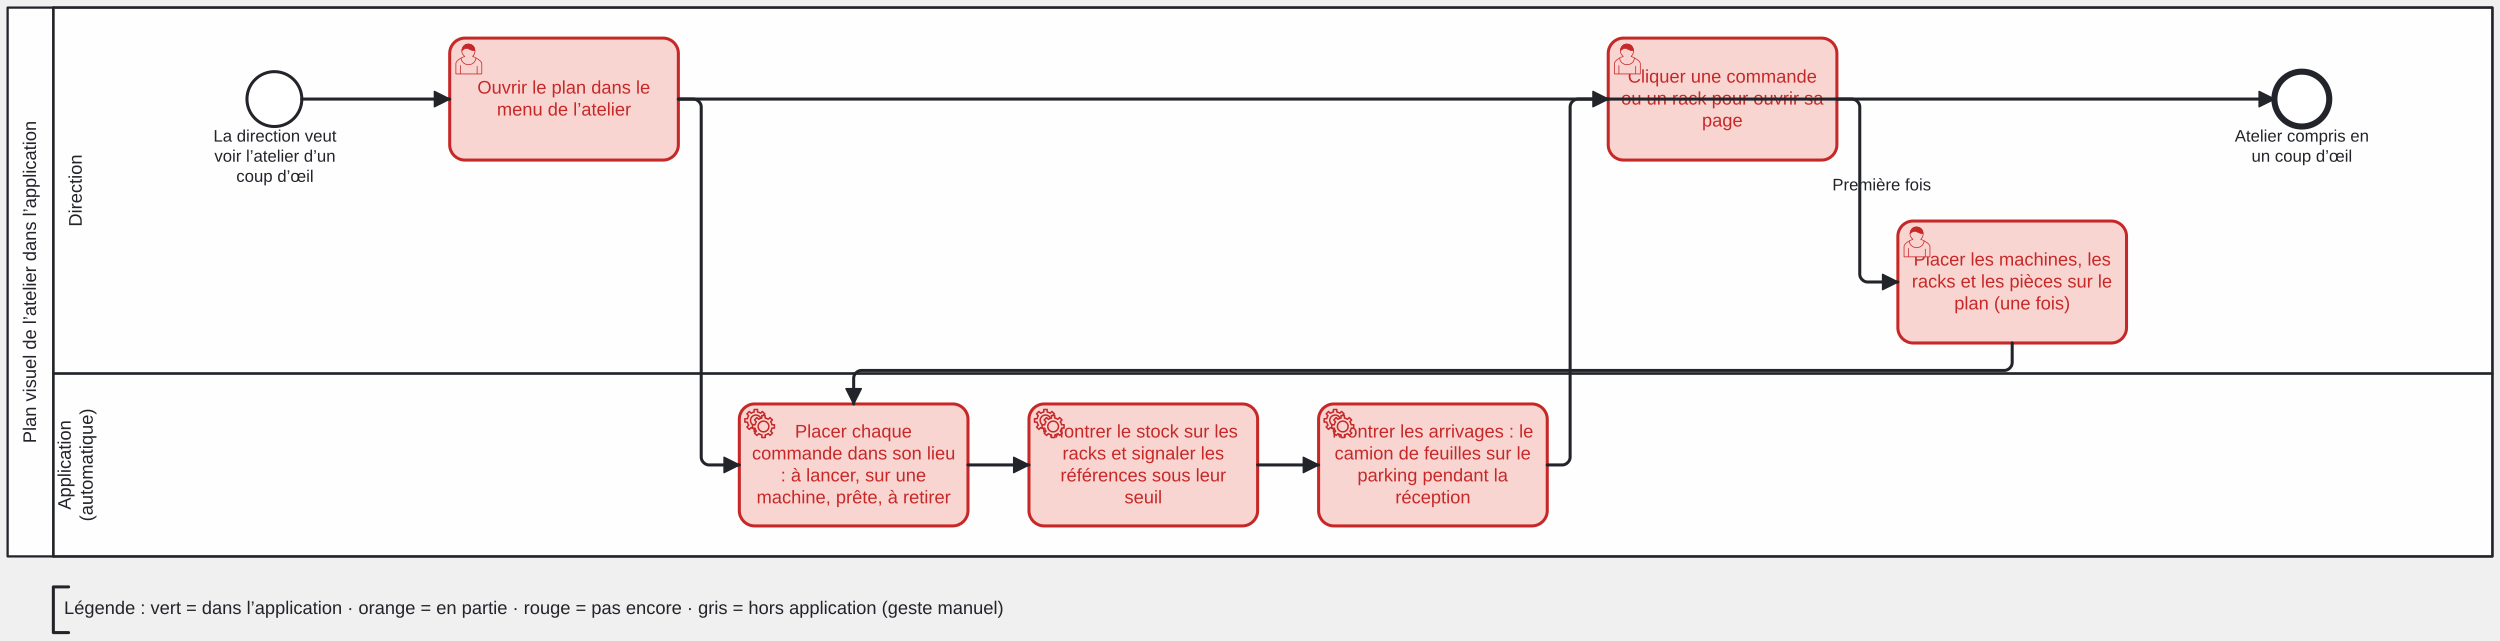
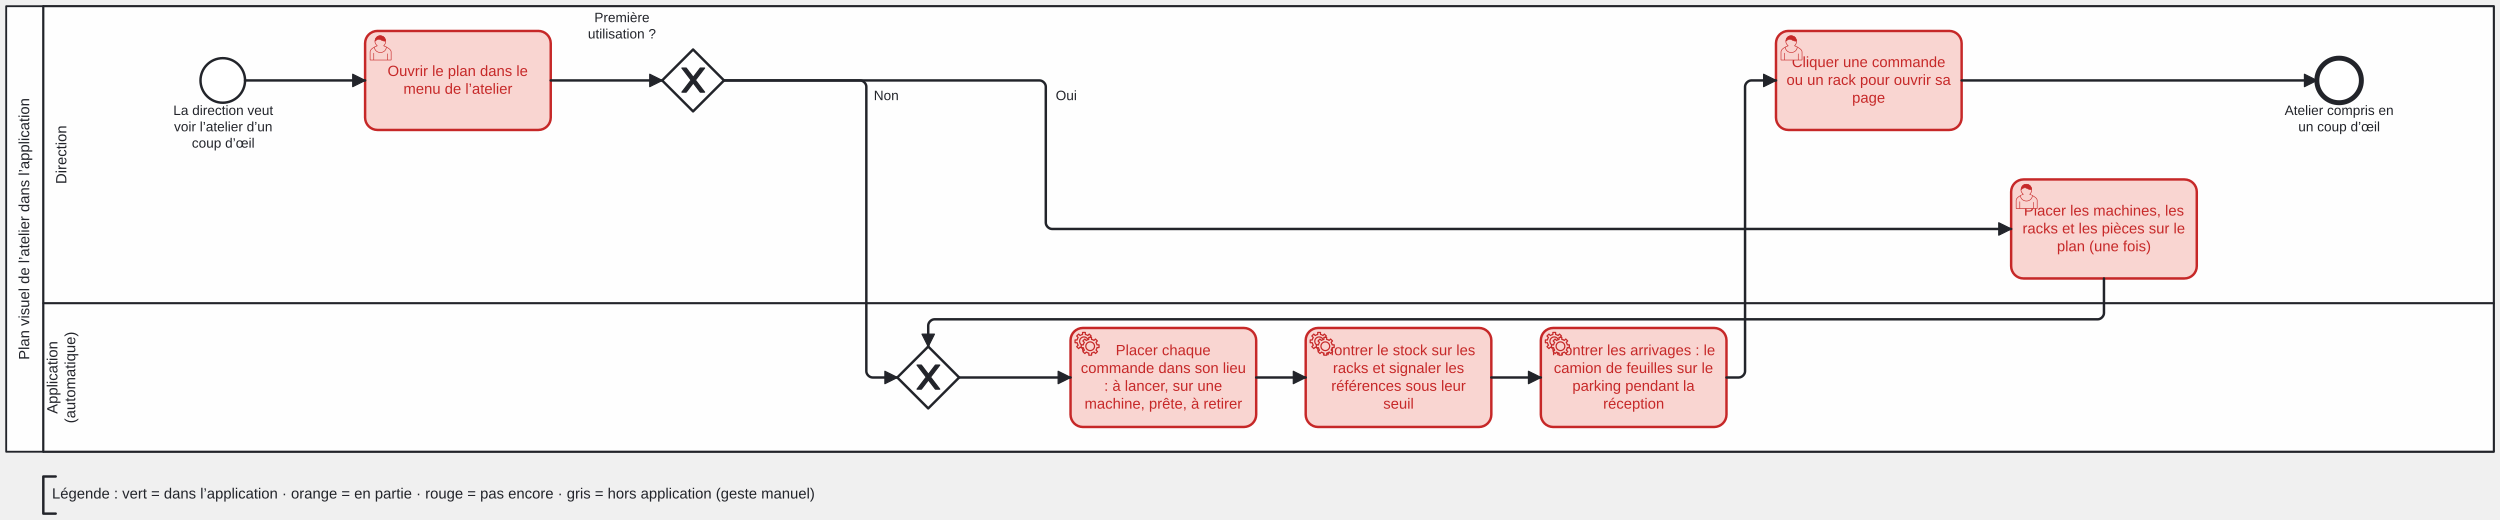
- <svg xmlns="http://www.w3.org/2000/svg" width="1640" height="420" viewBox="35 35 1640 420" version="1.1">
+ <svg xmlns="http://www.w3.org/2000/svg" width="2020" height="420" viewBox="35 35 2020 420" version="1.1">
  <g class="djs-group">
    <g class="djs-element djs-shape" data-element-id="P12_plan_atelier_pool" transform="matrix(1 0 0 1 40 40)" style="display: block;">
      <g class="djs-visual">
-         <rect x="0" y="0" width="1630" height="360" rx="0" ry="0" style="stroke-linecap: round; stroke-linejoin: round; stroke: rgb(34, 36, 42); stroke-width: 1.5px; fill: white; fill-opacity: 0.95;" />
+         <rect x="0" y="0" width="2010" height="360" rx="0" ry="0" style="stroke-linecap: round; stroke-linejoin: round; stroke: rgb(34, 36, 42); stroke-width: 1.5px; fill: white; fill-opacity: 0.95;" />
        <path style="fill: none; stroke-linecap: round; stroke-linejoin: round; stroke: rgb(34, 36, 42); stroke-width: 1.5px;" d="M30,0L30,360" />
        <text lineHeight="1.2" class="djs-label" transform="matrix(-1.83697e-16 -1 1 -1.83697e-16 0 360)" style="font-family: Arial, sans-serif; font-size: 12px; font-weight: normal; fill: rgb(34, 36, 42);">
          <tspan x="74.266" y="18.6">Plan visuel de l’atelier dans l’application</tspan>
        </text>
      </g>
-       <rect class="djs-hit djs-hit-all" x="0" y="0" width="1630" height="360" style="fill: none; stroke-opacity: 0; stroke: white; stroke-width: 15px;" />
-       <rect x="-5" y="-5" rx="4" width="1640" height="370" class="djs-outline" style="fill: none;" />
+       <rect class="djs-hit djs-hit-all" x="0" y="0" width="2010" height="360" style="fill: none; stroke-opacity: 0; stroke: white; stroke-width: 15px;" />
+       <rect x="-5" y="-5" rx="4" width="2020" height="370" class="djs-outline" style="fill: none;" />
    </g>
    <g class="djs-children">
      <g class="djs-group">
        <g class="djs-element djs-shape" data-element-id="P12_plan_atelier_voie_systeme" transform="matrix(1 0 0 1 70 280)" style="display: block;">
          <g class="djs-visual">
-             <rect x="0" y="0" width="1600" height="120" rx="0" ry="0" style="stroke-linecap: round; stroke-linejoin: round; stroke: rgb(34, 36, 42); stroke-width: 1.5px; fill: white; fill-opacity: 0.25;" />
+             <rect x="0" y="0" width="1980" height="120" rx="0" ry="0" style="stroke-linecap: round; stroke-linejoin: round; stroke: rgb(34, 36, 42); stroke-width: 1.5px; fill: white; fill-opacity: 0.25;" />
            <text lineHeight="1.2" class="djs-label" transform="matrix(-1.83697e-16 -1 1 -1.83697e-16 0 120)" style="font-family: Arial, sans-serif; font-size: 12px; font-weight: normal; fill: rgb(34, 36, 42);">
              <tspan x="30.641" y="11.4">Application </tspan>
              <tspan x="22.977" y="25.8">(automatique)</tspan>
            </text>
          </g>
-           <rect class="djs-hit djs-hit-all" x="0" y="0" width="1600" height="120" style="fill: none; stroke-opacity: 0; stroke: white; stroke-width: 15px;" />
-           <rect x="-5" y="-5" rx="4" width="1610" height="130" class="djs-outline" style="fill: none;" />
+           <rect class="djs-hit djs-hit-all" x="0" y="0" width="1980" height="120" style="fill: none; stroke-opacity: 0; stroke: white; stroke-width: 15px;" />
+           <rect x="-5" y="-5" rx="4" width="1990" height="130" class="djs-outline" style="fill: none;" />
        </g>
      </g>
      <g class="djs-group">
        <g class="djs-element djs-shape" data-element-id="P12_plan_atelier_voie_direction" transform="matrix(1 0 0 1 70 40)" style="display: block;">
          <g class="djs-visual">
-             <rect x="0" y="0" width="1600" height="240" rx="0" ry="0" style="stroke-linecap: round; stroke-linejoin: round; stroke: rgb(34, 36, 42); stroke-width: 1.5px; fill: white; fill-opacity: 0.25;" />
+             <rect x="0" y="0" width="1980" height="240" rx="0" ry="0" style="stroke-linecap: round; stroke-linejoin: round; stroke: rgb(34, 36, 42); stroke-width: 1.5px; fill: white; fill-opacity: 0.25;" />
            <text lineHeight="1.2" class="djs-label" transform="matrix(-1.83697e-16 -1 1 -1.83697e-16 0 240)" style="font-family: Arial, sans-serif; font-size: 12px; font-weight: normal; fill: rgb(34, 36, 42);">
              <tspan x="96.32" y="18.6">Direction</tspan>
            </text>
          </g>
-           <rect class="djs-hit djs-hit-all" x="0" y="0" width="1600" height="240" style="fill: none; stroke-opacity: 0; stroke: white; stroke-width: 15px;" />
-           <rect x="-5" y="-5" rx="4" width="1610" height="250" class="djs-outline" style="fill: none;" />
+           <rect class="djs-hit djs-hit-all" x="0" y="0" width="1980" height="240" style="fill: none; stroke-opacity: 0; stroke: white; stroke-width: 15px;" />
+           <rect x="-5" y="-5" rx="4" width="1990" height="250" class="djs-outline" style="fill: none;" />
        </g>
      </g>
      <g class="djs-group">
        <g class="djs-element djs-shape" data-element-id="P12_plan_atelier_d" transform="matrix(1 0 0 1 197 82)" style="display: block;">
          <g class="djs-visual">
            <circle cx="18" cy="18" r="18" style="stroke-linecap: round; stroke-linejoin: round; stroke: rgb(34, 36, 42); stroke-width: 2px; fill: white; fill-opacity: 0.95;" />
          </g>
          <rect class="djs-hit djs-hit-all" x="0" y="0" width="36" height="36" style="fill: none; stroke-opacity: 0; stroke: white; stroke-width: 15px;" />
          <circle cx="18" cy="18" r="23" class="djs-outline" style="fill: none;" />
        </g>
      </g>
      <g class="djs-group">
        <g class="djs-element djs-shape" data-element-id="P12_plan_atelier_d_label" transform="matrix(1 0 0 1 175 118)" style="display: block;">
          <g class="djs-visual">
            <text lineHeight="1.2" class="djs-label" style="font-family: Arial, sans-serif; font-size: 11px; font-weight: normal; fill: rgb(34, 36, 42);">
              <tspan x="0" y="9.9">La direction veut </tspan>
              <tspan x="0.617" y="23.1">voir l’atelier d’un </tspan>
              <tspan x="14.984" y="36.3">coup d’œil</tspan>
            </text>
          </g>
          <rect class="djs-hit djs-hit-all" x="0" y="0" width="81" height="40" style="fill: none; stroke-opacity: 0; stroke: white; stroke-width: 15px;" />
          <rect x="-5" y="-5" rx="4" width="91" height="50" class="djs-outline" style="fill: none;" />
        </g>
      </g>
      <g class="djs-group">
        <g class="djs-element djs-shape" data-element-id="P12_plan_atelier_t1" transform="matrix(1 0 0 1 330 60)" style="display: block;">
          <g class="djs-visual">
            <rect x="0" y="0" width="150" height="80" rx="10" ry="10" style="stroke-linecap: round; stroke-linejoin: round; stroke: rgb(198, 40, 40); stroke-width: 2px; fill: rgb(249, 211, 207); fill-opacity: 0.95;" />
            <text lineHeight="1.2" class="djs-label" style="font-family: Arial, sans-serif; font-size: 12px; font-weight: normal; fill: rgb(198, 40, 40);">
              <tspan x="18.142" y="36.4">Ouvrir le plan dans le </tspan>
              <tspan x="30.969" y="50.8">menu de l’atelier</tspan>
            </text>
            <path d="m 15,12 c 0.909,-0.845 1.594,-2.049 1.594,-3.385 0,-2.554 -1.805,-4.622 -4.357,-4.622 -2.552,0 -4.288,2.068 -4.288,4.622 0,1.348 0.974,2.562 1.896,3.405 -0.529,0.187 -5.669,2.097 -5.794,4.756 v 6.718 h 17 v -6.718 c 0,-2.298 -5.528,-4.595 -6.051,-4.776 zm -8,6 l 0,5.5 m 11,0 l 0,-5" style="fill: rgb(249, 211, 207); stroke-linecap: round; stroke-linejoin: round; stroke: rgb(198, 40, 40); stroke-width: 0.5px;" />
            <path d="m 15,12 m 2.162,1.009 c 0,2.447 -2.158,4.431 -4.821,4.431 -2.665,0 -4.822,-1.981 -4.822,-4.431 " style="fill: rgb(249, 211, 207); stroke-linecap: round; stroke-linejoin: round; stroke: rgb(198, 40, 40); stroke-width: 0.5px;" />
            <path d="m 15,12 m -6.9,-3.80 c 0,0 2.251,-2.358 4.274,-1.177 2.024,1.181 4.221,1.537 4.124,0.965 -0.098,-0.57 -0.117,-3.791 -4.191,-4.136 -3.575,0.001 -4.208,3.367 -4.207,4.348 z" style="fill: rgb(198, 40, 40); stroke-linecap: round; stroke-linejoin: round; stroke: rgb(198, 40, 40); stroke-width: 0.5px;" />
          </g>
          <rect class="djs-hit djs-hit-all" x="0" y="0" width="150" height="80" style="fill: none; stroke-opacity: 0; stroke: white; stroke-width: 15px;" />
          <rect x="-5" y="-5" rx="14" width="160" height="90" class="djs-outline" style="fill: none;" />
        </g>
      </g>
      <g class="djs-group">
-         <g class="djs-element djs-shape" data-element-id="P12_plan_atelier_t2" transform="matrix(1 0 0 1 520 300)" style="display: block;">
+         <g class="djs-element djs-shape" data-element-id="P12_plan_atelier_t2" transform="matrix(1 0 0 1 900 300)" style="display: block;">
          <g class="djs-visual">
            <rect x="0" y="0" width="150" height="80" rx="10" ry="10" style="stroke-linecap: round; stroke-linejoin: round; stroke: rgb(198, 40, 40); stroke-width: 2px; fill: rgb(249, 211, 207); fill-opacity: 0.95;" />
            <text lineHeight="1.2" class="djs-label" style="font-family: Arial, sans-serif; font-size: 12px; font-weight: normal; fill: rgb(198, 40, 40);">
              <tspan x="36.479" y="22">Placer chaque </tspan>
              <tspan x="8.289" y="36.4">commande dans son lieu </tspan>
              <tspan x="27.142" y="50.8">: à lancer, sur une </tspan>
              <tspan x="11.304" y="65.2">machine, prête, à retirer</tspan>
            </text>
            <circle cx="5" cy="5" r="5" transform="translate(6, 6)" style="stroke-linecap: round; stroke-linejoin: round; stroke: none; stroke-width: 2px; fill: rgb(249, 211, 207);" />
            <path d="m 12,18 v -1.713 c 0.352,-0.07 0.704,-0.178 1.048,-0.321 0.344,-0.145 0.666,-0.321 0.966,-0.521 l 1.194,1.18 1.567,-1.577 -1.195,-1.18 c 0.403,-0.614 0.683,-1.299 0.825,-2.018 l 1.622,-0.01 v -2.22 l -1.637,0.01 c -0.073,-0.352 -0.178,-0.7 -0.324,-1.044 -0.145,-0.344 -0.321,-0.664 -0.523,-0.962 l 1.131,-1.136 -1.583,-1.563 -1.13,1.136 c -0.614,-0.401 -1.303,-0.681 -2.023,-0.822 l 0.009,-1.619 h -2.241 l 0.004,1.631 c -0.354,0.074 -0.705,0.18 -1.05,0.324 -0.344,0.144 -0.665,0.321 -0.964,0.52 l -1.17,-1.158 -1.567,1.579 1.168,1.157 c -0.403,0.613 -0.683,1.298 -0.825,2.017 l -1.659,0.003 v 2.222 l 1.672,-0.006 c 0.073,0.351 0.18,0.702 0.324,1.045 0.145,0.344 0.321,0.664 0.523,0.961 l -1.199,1.197 1.584,1.56 1.196,-1.193 c 0.614,0.403 1.303,0.682 2.023,0.823 l 7.19e-4,1.699 h 2.227 z m 0.221,-3.996 c -1.789,0.75 -3.858,-0.093 -4.61,-1.874 -0.752,-1.783 0.091,-3.846 1.88,-4.596 1.788,-0.749 3.857,0.093 4.609,1.874 0.752,1.782 -0.091,3.846 -1.88,4.596 z" style="fill: rgb(249, 211, 207); stroke-linecap: round; stroke-linejoin: round; stroke: rgb(198, 40, 40); stroke-width: 1px;" />
            <circle cx="5" cy="5" r="5" transform="translate(11, 10)" style="stroke-linecap: round; stroke-linejoin: round; stroke: none; stroke-width: 2px; fill: rgb(249, 211, 207);" />
            <path d="m 17,22 v -1.713 c 0.352,-0.07 0.704,-0.178 1.048,-0.321 0.344,-0.145 0.666,-0.321 0.966,-0.521 l 1.194,1.18 1.567,-1.577 -1.195,-1.18 c 0.403,-0.614 0.683,-1.299 0.825,-2.018 l 1.622,-0.01 v -2.22 l -1.637,0.01 c -0.073,-0.352 -0.178,-0.7 -0.324,-1.044 -0.145,-0.344 -0.321,-0.664 -0.523,-0.962 l 1.131,-1.136 -1.583,-1.563 -1.13,1.136 c -0.614,-0.401 -1.303,-0.681 -2.023,-0.822 l 0.009,-1.619 h -2.241 l 0.004,1.631 c -0.354,0.074 -0.705,0.18 -1.05,0.324 -0.344,0.144 -0.665,0.321 -0.964,0.52 l -1.17,-1.158 -1.567,1.579 1.168,1.157 c -0.403,0.613 -0.683,1.298 -0.825,2.017 l -1.659,0.003 v 2.222 l 1.672,-0.006 c 0.073,0.351 0.18,0.702 0.324,1.045 0.145,0.344 0.321,0.664 0.523,0.961 l -1.199,1.197 1.584,1.56 1.196,-1.193 c 0.614,0.403 1.303,0.682 2.023,0.823 l 7.19e-4,1.699 h 2.227 z m 0.221,-3.996 c -1.789,0.75 -3.858,-0.093 -4.61,-1.874 -0.752,-1.783 0.091,-3.846 1.88,-4.596 1.788,-0.749 3.857,0.093 4.609,1.874 0.752,1.782 -0.091,3.846 -1.88,4.596 z" style="fill: rgb(249, 211, 207); stroke-linecap: round; stroke-linejoin: round; stroke: rgb(198, 40, 40); stroke-width: 1px;" />
          </g>
          <rect class="djs-hit djs-hit-all" x="0" y="0" width="150" height="80" style="fill: none; stroke-opacity: 0; stroke: white; stroke-width: 15px;" />
          <rect x="-5" y="-5" rx="14" width="160" height="90" class="djs-outline" style="fill: none;" />
        </g>
      </g>
      <g class="djs-group">
-         <g class="djs-element djs-shape" data-element-id="P12_plan_atelier_t3" transform="matrix(1 0 0 1 710 300)" style="display: block;">
+         <g class="djs-element djs-shape" data-element-id="P12_plan_atelier_t3" transform="matrix(1 0 0 1 1090 300)" style="display: block;">
          <g class="djs-visual">
            <rect x="0" y="0" width="150" height="80" rx="10" ry="10" style="stroke-linecap: round; stroke-linejoin: round; stroke: rgb(198, 40, 40); stroke-width: 2px; fill: rgb(249, 211, 207); fill-opacity: 0.95;" />
            <text lineHeight="1.2" class="djs-label" style="font-family: Arial, sans-serif; font-size: 12px; font-weight: normal; fill: rgb(198, 40, 40);">
              <tspan x="12.977" y="22">Montrer le stock sur les </tspan>
              <tspan x="21.977" y="36.4">racks et signaler les </tspan>
              <tspan x="20.633" y="50.8">références sous leur </tspan>
              <tspan x="62.656" y="65.2">seuil</tspan>
            </text>
            <circle cx="5" cy="5" r="5" transform="translate(6, 6)" style="stroke-linecap: round; stroke-linejoin: round; stroke: none; stroke-width: 2px; fill: rgb(249, 211, 207);" />
            <path d="m 12,18 v -1.713 c 0.352,-0.07 0.704,-0.178 1.048,-0.321 0.344,-0.145 0.666,-0.321 0.966,-0.521 l 1.194,1.18 1.567,-1.577 -1.195,-1.18 c 0.403,-0.614 0.683,-1.299 0.825,-2.018 l 1.622,-0.01 v -2.22 l -1.637,0.01 c -0.073,-0.352 -0.178,-0.7 -0.324,-1.044 -0.145,-0.344 -0.321,-0.664 -0.523,-0.962 l 1.131,-1.136 -1.583,-1.563 -1.13,1.136 c -0.614,-0.401 -1.303,-0.681 -2.023,-0.822 l 0.009,-1.619 h -2.241 l 0.004,1.631 c -0.354,0.074 -0.705,0.18 -1.05,0.324 -0.344,0.144 -0.665,0.321 -0.964,0.52 l -1.17,-1.158 -1.567,1.579 1.168,1.157 c -0.403,0.613 -0.683,1.298 -0.825,2.017 l -1.659,0.003 v 2.222 l 1.672,-0.006 c 0.073,0.351 0.18,0.702 0.324,1.045 0.145,0.344 0.321,0.664 0.523,0.961 l -1.199,1.197 1.584,1.56 1.196,-1.193 c 0.614,0.403 1.303,0.682 2.023,0.823 l 7.19e-4,1.699 h 2.227 z m 0.221,-3.996 c -1.789,0.75 -3.858,-0.093 -4.61,-1.874 -0.752,-1.783 0.091,-3.846 1.88,-4.596 1.788,-0.749 3.857,0.093 4.609,1.874 0.752,1.782 -0.091,3.846 -1.88,4.596 z" style="fill: rgb(249, 211, 207); stroke-linecap: round; stroke-linejoin: round; stroke: rgb(198, 40, 40); stroke-width: 1px;" />
            <circle cx="5" cy="5" r="5" transform="translate(11, 10)" style="stroke-linecap: round; stroke-linejoin: round; stroke: none; stroke-width: 2px; fill: rgb(249, 211, 207);" />
            <path d="m 17,22 v -1.713 c 0.352,-0.07 0.704,-0.178 1.048,-0.321 0.344,-0.145 0.666,-0.321 0.966,-0.521 l 1.194,1.18 1.567,-1.577 -1.195,-1.18 c 0.403,-0.614 0.683,-1.299 0.825,-2.018 l 1.622,-0.01 v -2.22 l -1.637,0.01 c -0.073,-0.352 -0.178,-0.7 -0.324,-1.044 -0.145,-0.344 -0.321,-0.664 -0.523,-0.962 l 1.131,-1.136 -1.583,-1.563 -1.13,1.136 c -0.614,-0.401 -1.303,-0.681 -2.023,-0.822 l 0.009,-1.619 h -2.241 l 0.004,1.631 c -0.354,0.074 -0.705,0.18 -1.05,0.324 -0.344,0.144 -0.665,0.321 -0.964,0.52 l -1.17,-1.158 -1.567,1.579 1.168,1.157 c -0.403,0.613 -0.683,1.298 -0.825,2.017 l -1.659,0.003 v 2.222 l 1.672,-0.006 c 0.073,0.351 0.18,0.702 0.324,1.045 0.145,0.344 0.321,0.664 0.523,0.961 l -1.199,1.197 1.584,1.56 1.196,-1.193 c 0.614,0.403 1.303,0.682 2.023,0.823 l 7.19e-4,1.699 h 2.227 z m 0.221,-3.996 c -1.789,0.75 -3.858,-0.093 -4.61,-1.874 -0.752,-1.783 0.091,-3.846 1.88,-4.596 1.788,-0.749 3.857,0.093 4.609,1.874 0.752,1.782 -0.091,3.846 -1.88,4.596 z" style="fill: rgb(249, 211, 207); stroke-linecap: round; stroke-linejoin: round; stroke: rgb(198, 40, 40); stroke-width: 1px;" />
          </g>
          <rect class="djs-hit djs-hit-all" x="0" y="0" width="150" height="80" style="fill: none; stroke-opacity: 0; stroke: white; stroke-width: 15px;" />
          <rect x="-5" y="-5" rx="14" width="160" height="90" class="djs-outline" style="fill: none;" />
        </g>
      </g>
      <g class="djs-group">
-         <g class="djs-element djs-shape" data-element-id="P12_plan_atelier_t4" transform="matrix(1 0 0 1 900 300)" style="display: block;">
+         <g class="djs-element djs-shape" data-element-id="P12_plan_atelier_t4" transform="matrix(1 0 0 1 1280 300)" style="display: block;">
          <g class="djs-visual">
            <rect x="0" y="0" width="150" height="80" rx="10" ry="10" style="stroke-linecap: round; stroke-linejoin: round; stroke: rgb(198, 40, 40); stroke-width: 2px; fill: rgb(249, 211, 207); fill-opacity: 0.95;" />
            <text lineHeight="1.2" class="djs-label" style="font-family: Arial, sans-serif; font-size: 12px; font-weight: normal; fill: rgb(198, 40, 40);">
              <tspan x="8.813" y="22">Montrer les arrivages : le</tspan>
              <tspan x="10.472" y="36.4">camion de feuilles sur le</tspan>
              <tspan x="25.466" y="50.8">parking pendant la </tspan>
              <tspan x="50.312" y="65.2">réception</tspan>
            </text>
            <circle cx="5" cy="5" r="5" transform="translate(6, 6)" style="stroke-linecap: round; stroke-linejoin: round; stroke: none; stroke-width: 2px; fill: rgb(249, 211, 207);" />
            <path d="m 12,18 v -1.713 c 0.352,-0.07 0.704,-0.178 1.048,-0.321 0.344,-0.145 0.666,-0.321 0.966,-0.521 l 1.194,1.18 1.567,-1.577 -1.195,-1.18 c 0.403,-0.614 0.683,-1.299 0.825,-2.018 l 1.622,-0.01 v -2.22 l -1.637,0.01 c -0.073,-0.352 -0.178,-0.7 -0.324,-1.044 -0.145,-0.344 -0.321,-0.664 -0.523,-0.962 l 1.131,-1.136 -1.583,-1.563 -1.13,1.136 c -0.614,-0.401 -1.303,-0.681 -2.023,-0.822 l 0.009,-1.619 h -2.241 l 0.004,1.631 c -0.354,0.074 -0.705,0.18 -1.05,0.324 -0.344,0.144 -0.665,0.321 -0.964,0.52 l -1.17,-1.158 -1.567,1.579 1.168,1.157 c -0.403,0.613 -0.683,1.298 -0.825,2.017 l -1.659,0.003 v 2.222 l 1.672,-0.006 c 0.073,0.351 0.18,0.702 0.324,1.045 0.145,0.344 0.321,0.664 0.523,0.961 l -1.199,1.197 1.584,1.56 1.196,-1.193 c 0.614,0.403 1.303,0.682 2.023,0.823 l 7.19e-4,1.699 h 2.227 z m 0.221,-3.996 c -1.789,0.75 -3.858,-0.093 -4.61,-1.874 -0.752,-1.783 0.091,-3.846 1.88,-4.596 1.788,-0.749 3.857,0.093 4.609,1.874 0.752,1.782 -0.091,3.846 -1.88,4.596 z" style="fill: rgb(249, 211, 207); stroke-linecap: round; stroke-linejoin: round; stroke: rgb(198, 40, 40); stroke-width: 1px;" />
            <circle cx="5" cy="5" r="5" transform="translate(11, 10)" style="stroke-linecap: round; stroke-linejoin: round; stroke: none; stroke-width: 2px; fill: rgb(249, 211, 207);" />
            <path d="m 17,22 v -1.713 c 0.352,-0.07 0.704,-0.178 1.048,-0.321 0.344,-0.145 0.666,-0.321 0.966,-0.521 l 1.194,1.18 1.567,-1.577 -1.195,-1.18 c 0.403,-0.614 0.683,-1.299 0.825,-2.018 l 1.622,-0.01 v -2.22 l -1.637,0.01 c -0.073,-0.352 -0.178,-0.7 -0.324,-1.044 -0.145,-0.344 -0.321,-0.664 -0.523,-0.962 l 1.131,-1.136 -1.583,-1.563 -1.13,1.136 c -0.614,-0.401 -1.303,-0.681 -2.023,-0.822 l 0.009,-1.619 h -2.241 l 0.004,1.631 c -0.354,0.074 -0.705,0.18 -1.05,0.324 -0.344,0.144 -0.665,0.321 -0.964,0.52 l -1.17,-1.158 -1.567,1.579 1.168,1.157 c -0.403,0.613 -0.683,1.298 -0.825,2.017 l -1.659,0.003 v 2.222 l 1.672,-0.006 c 0.073,0.351 0.18,0.702 0.324,1.045 0.145,0.344 0.321,0.664 0.523,0.961 l -1.199,1.197 1.584,1.56 1.196,-1.193 c 0.614,0.403 1.303,0.682 2.023,0.823 l 7.19e-4,1.699 h 2.227 z m 0.221,-3.996 c -1.789,0.75 -3.858,-0.093 -4.61,-1.874 -0.752,-1.783 0.091,-3.846 1.88,-4.596 1.788,-0.749 3.857,0.093 4.609,1.874 0.752,1.782 -0.091,3.846 -1.88,4.596 z" style="fill: rgb(249, 211, 207); stroke-linecap: round; stroke-linejoin: round; stroke: rgb(198, 40, 40); stroke-width: 1px;" />
          </g>
          <rect class="djs-hit djs-hit-all" x="0" y="0" width="150" height="80" style="fill: none; stroke-opacity: 0; stroke: white; stroke-width: 15px;" />
          <rect x="-5" y="-5" rx="14" width="160" height="90" class="djs-outline" style="fill: none;" />
        </g>
      </g>
      <g class="djs-group">
-         <g class="djs-element djs-shape" data-element-id="P12_plan_atelier_t5" transform="matrix(1 0 0 1 1090 60)" style="display: block;">
+         <g class="djs-element djs-shape" data-element-id="P12_plan_atelier_t5" transform="matrix(1 0 0 1 1470 60)" style="display: block;">
          <g class="djs-visual">
            <rect x="0" y="0" width="150" height="80" rx="10" ry="10" style="stroke-linecap: round; stroke-linejoin: round; stroke: rgb(198, 40, 40); stroke-width: 2px; fill: rgb(249, 211, 207); fill-opacity: 0.95;" />
            <text lineHeight="1.2" class="djs-label" style="font-family: Arial, sans-serif; font-size: 12px; font-weight: normal; fill: rgb(198, 40, 40);">
              <tspan x="12.804" y="29.2">Cliquer une commande </tspan>
              <tspan x="8.471" y="43.6">ou un rack pour ouvrir sa</tspan>
              <tspan x="61.489" y="58">page</tspan>
            </text>
            <path d="m 15,12 c 0.909,-0.845 1.594,-2.049 1.594,-3.385 0,-2.554 -1.805,-4.622 -4.357,-4.622 -2.552,0 -4.288,2.068 -4.288,4.622 0,1.348 0.974,2.562 1.896,3.405 -0.529,0.187 -5.669,2.097 -5.794,4.756 v 6.718 h 17 v -6.718 c 0,-2.298 -5.528,-4.595 -6.051,-4.776 zm -8,6 l 0,5.5 m 11,0 l 0,-5" style="fill: rgb(249, 211, 207); stroke-linecap: round; stroke-linejoin: round; stroke: rgb(198, 40, 40); stroke-width: 0.5px;" />
            <path d="m 15,12 m 2.162,1.009 c 0,2.447 -2.158,4.431 -4.821,4.431 -2.665,0 -4.822,-1.981 -4.822,-4.431 " style="fill: rgb(249, 211, 207); stroke-linecap: round; stroke-linejoin: round; stroke: rgb(198, 40, 40); stroke-width: 0.5px;" />
            <path d="m 15,12 m -6.9,-3.80 c 0,0 2.251,-2.358 4.274,-1.177 2.024,1.181 4.221,1.537 4.124,0.965 -0.098,-0.57 -0.117,-3.791 -4.191,-4.136 -3.575,0.001 -4.208,3.367 -4.207,4.348 z" style="fill: rgb(198, 40, 40); stroke-linecap: round; stroke-linejoin: round; stroke: rgb(198, 40, 40); stroke-width: 0.5px;" />
          </g>
          <rect class="djs-hit djs-hit-all" x="0" y="0" width="150" height="80" style="fill: none; stroke-opacity: 0; stroke: white; stroke-width: 15px;" />
          <rect x="-5" y="-5" rx="14" width="160" height="90" class="djs-outline" style="fill: none;" />
        </g>
      </g>
      <g class="djs-group">
-         <g class="djs-element djs-shape" data-element-id="P12_plan_atelier_t6" transform="matrix(1 0 0 1 1280 180)" style="display: block;">
+         <g class="djs-element djs-shape" data-element-id="P12_plan_atelier_t6" transform="matrix(1 0 0 1 1660 180)" style="display: block;">
          <g class="djs-visual">
            <rect x="0" y="0" width="150" height="80" rx="10" ry="10" style="stroke-linecap: round; stroke-linejoin: round; stroke: rgb(198, 40, 40); stroke-width: 2px; fill: rgb(249, 211, 207); fill-opacity: 0.95;" />
            <text lineHeight="1.2" class="djs-label" style="font-family: Arial, sans-serif; font-size: 12px; font-weight: normal; fill: rgb(198, 40, 40);">
              <tspan x="10.305" y="29.2">Placer les machines, les </tspan>
              <tspan x="9.145" y="43.6">racks et les pièces sur le </tspan>
              <tspan x="36.977" y="58">plan (une fois)</tspan>
            </text>
            <path d="m 15,12 c 0.909,-0.845 1.594,-2.049 1.594,-3.385 0,-2.554 -1.805,-4.622 -4.357,-4.622 -2.552,0 -4.288,2.068 -4.288,4.622 0,1.348 0.974,2.562 1.896,3.405 -0.529,0.187 -5.669,2.097 -5.794,4.756 v 6.718 h 17 v -6.718 c 0,-2.298 -5.528,-4.595 -6.051,-4.776 zm -8,6 l 0,5.5 m 11,0 l 0,-5" style="fill: rgb(249, 211, 207); stroke-linecap: round; stroke-linejoin: round; stroke: rgb(198, 40, 40); stroke-width: 0.5px;" />
            <path d="m 15,12 m 2.162,1.009 c 0,2.447 -2.158,4.431 -4.821,4.431 -2.665,0 -4.822,-1.981 -4.822,-4.431 " style="fill: rgb(249, 211, 207); stroke-linecap: round; stroke-linejoin: round; stroke: rgb(198, 40, 40); stroke-width: 0.5px;" />
            <path d="m 15,12 m -6.9,-3.80 c 0,0 2.251,-2.358 4.274,-1.177 2.024,1.181 4.221,1.537 4.124,0.965 -0.098,-0.57 -0.117,-3.791 -4.191,-4.136 -3.575,0.001 -4.208,3.367 -4.207,4.348 z" style="fill: rgb(198, 40, 40); stroke-linecap: round; stroke-linejoin: round; stroke: rgb(198, 40, 40); stroke-width: 0.5px;" />
          </g>
          <rect class="djs-hit djs-hit-all" x="0" y="0" width="150" height="80" style="fill: none; stroke-opacity: 0; stroke: white; stroke-width: 15px;" />
          <rect x="-5" y="-5" rx="14" width="160" height="90" class="djs-outline" style="fill: none;" />
        </g>
      </g>
      <g class="djs-group">
-         <g class="djs-element djs-shape" data-element-id="P12_plan_atelier_f" transform="matrix(1 0 0 1 1527 82)" style="display: block;">
+         <g class="djs-element djs-shape" data-element-id="P12_plan_atelier_f" transform="matrix(1 0 0 1 1907 82)" style="display: block;">
          <g class="djs-visual">
            <circle cx="18" cy="18" r="18" style="stroke-linecap: round; stroke-linejoin: round; stroke: rgb(34, 36, 42); stroke-width: 4px; fill: white; fill-opacity: 0.95;" />
          </g>
          <rect class="djs-hit djs-hit-all" x="0" y="0" width="36" height="36" style="fill: none; stroke-opacity: 0; stroke: white; stroke-width: 15px;" />
          <circle cx="18" cy="18" r="24" class="djs-outline" style="fill: none;" />
        </g>
      </g>
      <g class="djs-group">
-         <g class="djs-element djs-shape" data-element-id="P12_plan_atelier_f_label" transform="matrix(1 0 0 1 1501 118)" style="display: block;">
+         <g class="djs-element djs-shape" data-element-id="P12_plan_atelier_f_label" transform="matrix(1 0 0 1 1881 118)" style="display: block;">
          <g class="djs-visual">
            <text lineHeight="1.2" class="djs-label" style="font-family: Arial, sans-serif; font-size: 11px; font-weight: normal; fill: rgb(34, 36, 42);">
              <tspan x="0" y="9.9">Atelier compris en</tspan>
              <tspan x="11" y="23.1">un coup d’œil</tspan>
            </text>
          </g>
          <rect class="djs-hit djs-hit-all" x="0" y="0" width="89" height="27" style="fill: none; stroke-opacity: 0; stroke: white; stroke-width: 15px;" />
          <rect x="-5" y="-5" rx="4" width="99" height="37" class="djs-outline" style="fill: none;" />
+         </g>
+       </g>
+       <g class="djs-group">
+         <g class="djs-element djs-shape" data-element-id="P12_plan_atelier_gs1" transform="matrix(1 0 0 1 570 75)" style="display: block;">
+           <g class="djs-visual">
+             <polygon points="25,0 50,25 25,50 0,25" style="stroke-linecap: round; stroke-linejoin: round; stroke: rgb(34, 36, 42); stroke-width: 2px; fill: white; fill-opacity: 0.95;" />
+             <path d="m 16,15 7.429,9.714 -7.429,9.714 3.429,0 5.714,-7.464 5.714,7.464 3.429,0 -7.429,-9.714 7.429,-9.714 -3.429,0 -5.714,7.464 -5.714,-7.464 -3.429,0 z" style="fill: rgb(34, 36, 42); stroke-linecap: round; stroke-linejoin: round; stroke: rgb(34, 36, 42); stroke-width: 1px;" />
+           </g>
+           <rect class="djs-hit djs-hit-all" x="0" y="0" width="50" height="50" style="fill: none; stroke-opacity: 0; stroke: white; stroke-width: 15px;" />
+           <rect x="2" y="2" rx="4" width="46" height="46" class="djs-outline" style="transform-box: fill-box; transform: rotate(45deg); transform-origin: center center; fill: none;" />
+         </g>
+       </g>
+       <g class="djs-group">
+         <g class="djs-element djs-shape" data-element-id="P12_plan_atelier_gs1_label" transform="matrix(1 0 0 1 510 43)" style="display: block;">
+           <g class="djs-visual">
+             <text lineHeight="1.2" class="djs-label" style="font-family: Arial, sans-serif; font-size: 11px; font-weight: normal; fill: rgb(34, 36, 42);">
+               <tspan x="5.211" y="9.9">Première </tspan>
+               <tspan x="0" y="23.1">utilisation ?</tspan>
+             </text>
+           </g>
+           <rect class="djs-hit djs-hit-all" x="0" y="0" width="56" height="27" style="fill: none; stroke-opacity: 0; stroke: white; stroke-width: 15px;" />
+           <rect x="-5" y="-5" rx="4" width="66" height="37" class="djs-outline" style="fill: none;" />
+         </g>
+       </g>
+       <g class="djs-group">
+         <g class="djs-element djs-shape" data-element-id="P12_plan_atelier_gj2" transform="matrix(1 0 0 1 760 315)" style="display: block;">
+           <g class="djs-visual">
+             <polygon points="25,0 50,25 25,50 0,25" style="stroke-linecap: round; stroke-linejoin: round; stroke: rgb(34, 36, 42); stroke-width: 2px; fill: white; fill-opacity: 0.95;" />
+             <path d="m 16,15 7.429,9.714 -7.429,9.714 3.429,0 5.714,-7.464 5.714,7.464 3.429,0 -7.429,-9.714 7.429,-9.714 -3.429,0 -5.714,7.464 -5.714,-7.464 -3.429,0 z" style="fill: rgb(34, 36, 42); stroke-linecap: round; stroke-linejoin: round; stroke: rgb(34, 36, 42); stroke-width: 1px;" />
+           </g>
+           <rect class="djs-hit djs-hit-all" x="0" y="0" width="50" height="50" style="fill: none; stroke-opacity: 0; stroke: white; stroke-width: 15px;" />
+           <rect x="2" y="2" rx="4" width="46" height="46" class="djs-outline" style="transform-box: fill-box; transform: rotate(45deg); transform-origin: center center; fill: none;" />
        </g>
      </g>
      <g class="djs-group">
        <g class="djs-element djs-shape" data-element-id="P12_plan_atelier_legende" transform="matrix(1 0 0 1 70 420)" style="display: block;">
          <g class="djs-visual">
            <rect x="0" y="0" width="760" height="30" rx="0" ry="0" style="stroke-linecap: round; stroke-linejoin: round; stroke: none; stroke-width: 2px; fill: none;" />
            <path d="m 0, 0 m 10,0 l -10,0 l 0,30 l 10,0" style="fill: none; stroke-linecap: round; stroke-linejoin: round; stroke: rgb(34, 36, 42); stroke-width: 2px;" />
            <text lineHeight="1.2" class="djs-label" style="font-family: Arial, sans-serif; font-size: 12px; font-weight: normal; fill: rgb(34, 36, 42);">
              <tspan x="7" y="17.8">Légende : vert = dans l’application · orange = en partie · rouge = pas encore · gris = hors application (geste manuel)</tspan>
            </text>
          </g>
          <rect class="djs-hit djs-hit-all" x="0" y="0" width="760" height="30" style="fill: none; stroke-opacity: 0; stroke: white; stroke-width: 15px;" />
          <rect x="-5" y="-5" rx="4" width="770" height="40" class="djs-outline" style="fill: none;" />
        </g>
      </g>
      <g class="djs-group">
        <g class="djs-element djs-connection" data-element-id="P12_plan_atelier_flux1" style="display: block;">
          <g class="djs-visual">
            <defs>
-               <marker id="marker-1jwuqti0465hjf3d0724byjlf" viewBox="0 0 20 20" refX="11" refY="10" markerWidth="10" markerHeight="10" orient="auto">
-                 <path d="M 1 5 L 11 10 L 1 15 Z" style="stroke-linecap: round; stroke-linejoin: round; stroke: rgb(34, 36, 42); stroke-width: 1px; fill: rgb(34, 36, 42);" />
-               </marker>
-             </defs>
-             <path data-corner-radius="5" style="fill: none; stroke-linecap: round; stroke-linejoin: round; stroke: rgb(34, 36, 42); stroke-width: 2px; marker-end: url('#marker-1jwuqti0465hjf3d0724byjlf');" d="M233,100L330,100" />
+               <marker id="marker-c3u766hlmubb2bsup1s8zg830" viewBox="0 0 20 20" refX="11" refY="10" markerWidth="10" markerHeight="10" orient="auto">
+                 <path d="M 1 5 L 11 10 L 1 15 Z" style="stroke-linecap: round; stroke-linejoin: round; stroke: rgb(34, 36, 42); stroke-width: 1px; fill: rgb(34, 36, 42);" />
+               </marker>
+             </defs>
+             <path data-corner-radius="5" style="fill: none; stroke-linecap: round; stroke-linejoin: round; stroke: rgb(34, 36, 42); stroke-width: 2px; marker-end: url('#marker-c3u766hlmubb2bsup1s8zg830');" d="M233,100L330,100" />
          </g>
          <rect x="228" y="95" rx="4" width="107" height="10" class="djs-outline" style="fill: none;" />
          <path d="M233,100L330,100" class="djs-hit djs-hit-stroke" style="fill: none; stroke-opacity: 0; stroke: white; stroke-width: 15px;" />
        </g>
      </g>
      <g class="djs-group">
        <g class="djs-element djs-connection" data-element-id="P12_plan_atelier_flux2" style="display: block;">
          <g class="djs-visual">
            <defs>
-               <marker id="marker-8w2s9k47ileqpxxabyoxh3dzz" viewBox="0 0 20 20" refX="11" refY="10" markerWidth="10" markerHeight="10" orient="auto">
-                 <path d="M 1 5 L 11 10 L 1 15 Z" style="stroke-linecap: round; stroke-linejoin: round; stroke: rgb(34, 36, 42); stroke-width: 1px; fill: rgb(34, 36, 42);" />
-               </marker>
-             </defs>
-             <path data-corner-radius="5" style="fill: none; stroke-linecap: round; stroke-linejoin: round; stroke: rgb(34, 36, 42); stroke-width: 2px; marker-end: url('#marker-8w2s9k47ileqpxxabyoxh3dzz');" d="M480,100L490,100C492.5,100,495,102.5,495,105L495,335C495,337.5,497.5,340,500,340L520,340" />
-           </g>
-           <rect x="475" y="95" rx="4" width="50" height="250" class="djs-outline" style="fill: none;" />
-           <path d="M480,100L495,100L495,340L520,340" class="djs-hit djs-hit-stroke" style="fill: none; stroke-opacity: 0; stroke: white; stroke-width: 15px;" />
+               <marker id="marker-eyamxe6arvqklb4vevp0yeucr" viewBox="0 0 20 20" refX="11" refY="10" markerWidth="10" markerHeight="10" orient="auto">
+                 <path d="M 1 5 L 11 10 L 1 15 Z" style="stroke-linecap: round; stroke-linejoin: round; stroke: rgb(34, 36, 42); stroke-width: 1px; fill: rgb(34, 36, 42);" />
+               </marker>
+             </defs>
+             <path data-corner-radius="5" style="fill: none; stroke-linecap: round; stroke-linejoin: round; stroke: rgb(34, 36, 42); stroke-width: 2px; marker-end: url('#marker-eyamxe6arvqklb4vevp0yeucr');" d="M1050,340L1090,340" />
+           </g>
+           <rect x="1045" y="335" rx="4" width="50" height="10" class="djs-outline" style="fill: none;" />
+           <path d="M1050,340L1090,340" class="djs-hit djs-hit-stroke" style="fill: none; stroke-opacity: 0; stroke: white; stroke-width: 15px;" />
        </g>
      </g>
      <g class="djs-group">
        <g class="djs-element djs-connection" data-element-id="P12_plan_atelier_flux3" style="display: block;">
          <g class="djs-visual">
            <defs>
-               <marker id="marker-dmrcv9amifz0b9gwal195uscm" viewBox="0 0 20 20" refX="11" refY="10" markerWidth="10" markerHeight="10" orient="auto">
-                 <path d="M 1 5 L 11 10 L 1 15 Z" style="stroke-linecap: round; stroke-linejoin: round; stroke: rgb(34, 36, 42); stroke-width: 1px; fill: rgb(34, 36, 42);" />
-               </marker>
-             </defs>
-             <path data-corner-radius="5" style="fill: none; stroke-linecap: round; stroke-linejoin: round; stroke: rgb(34, 36, 42); stroke-width: 2px; marker-end: url('#marker-dmrcv9amifz0b9gwal195uscm');" d="M670,340L710,340" />
-           </g>
-           <rect x="665" y="335" rx="4" width="50" height="10" class="djs-outline" style="fill: none;" />
-           <path d="M670,340L710,340" class="djs-hit djs-hit-stroke" style="fill: none; stroke-opacity: 0; stroke: white; stroke-width: 15px;" />
+               <marker id="marker-7yr46eb9qx4wo4d7oij5h3t2a" viewBox="0 0 20 20" refX="11" refY="10" markerWidth="10" markerHeight="10" orient="auto">
+                 <path d="M 1 5 L 11 10 L 1 15 Z" style="stroke-linecap: round; stroke-linejoin: round; stroke: rgb(34, 36, 42); stroke-width: 1px; fill: rgb(34, 36, 42);" />
+               </marker>
+             </defs>
+             <path data-corner-radius="5" style="fill: none; stroke-linecap: round; stroke-linejoin: round; stroke: rgb(34, 36, 42); stroke-width: 2px; marker-end: url('#marker-7yr46eb9qx4wo4d7oij5h3t2a');" d="M1240,340L1280,340" />
+           </g>
+           <rect x="1235" y="335" rx="4" width="50" height="10" class="djs-outline" style="fill: none;" />
+           <path d="M1240,340L1280,340" class="djs-hit djs-hit-stroke" style="fill: none; stroke-opacity: 0; stroke: white; stroke-width: 15px;" />
        </g>
      </g>
      <g class="djs-group">
        <g class="djs-element djs-connection" data-element-id="P12_plan_atelier_flux4" style="display: block;">
          <g class="djs-visual">
            <defs>
-               <marker id="marker-3ih97hktim1yi1bk9627y2fbm" viewBox="0 0 20 20" refX="11" refY="10" markerWidth="10" markerHeight="10" orient="auto">
-                 <path d="M 1 5 L 11 10 L 1 15 Z" style="stroke-linecap: round; stroke-linejoin: round; stroke: rgb(34, 36, 42); stroke-width: 1px; fill: rgb(34, 36, 42);" />
-               </marker>
-             </defs>
-             <path data-corner-radius="5" style="fill: none; stroke-linecap: round; stroke-linejoin: round; stroke: rgb(34, 36, 42); stroke-width: 2px; marker-end: url('#marker-3ih97hktim1yi1bk9627y2fbm');" d="M860,340L900,340" />
-           </g>
-           <rect x="855" y="335" rx="4" width="50" height="10" class="djs-outline" style="fill: none;" />
-           <path d="M860,340L900,340" class="djs-hit djs-hit-stroke" style="fill: none; stroke-opacity: 0; stroke: white; stroke-width: 15px;" />
+               <marker id="marker-chnk9p90m8mb3capfufk69mpz" viewBox="0 0 20 20" refX="11" refY="10" markerWidth="10" markerHeight="10" orient="auto">
+                 <path d="M 1 5 L 11 10 L 1 15 Z" style="stroke-linecap: round; stroke-linejoin: round; stroke: rgb(34, 36, 42); stroke-width: 1px; fill: rgb(34, 36, 42);" />
+               </marker>
+             </defs>
+             <path data-corner-radius="5" style="fill: none; stroke-linecap: round; stroke-linejoin: round; stroke: rgb(34, 36, 42); stroke-width: 2px; marker-end: url('#marker-chnk9p90m8mb3capfufk69mpz');" d="M1430,340L1440,340C1442.5,340,1445,337.5,1445,335L1445,105C1445,102.5,1447.5,100,1450,100L1470,100" />
+           </g>
+           <rect x="1425" y="95" rx="4" width="50" height="250" class="djs-outline" style="fill: none;" />
+           <path d="M1430,340L1445,340L1445,100L1470,100" class="djs-hit djs-hit-stroke" style="fill: none; stroke-opacity: 0; stroke: white; stroke-width: 15px;" />
        </g>
      </g>
      <g class="djs-group">
        <g class="djs-element djs-connection" data-element-id="P12_plan_atelier_flux5" style="display: block;">
          <g class="djs-visual">
            <defs>
-               <marker id="marker-4a0377c4vfscsp59xe48w5zs0" viewBox="0 0 20 20" refX="11" refY="10" markerWidth="10" markerHeight="10" orient="auto">
-                 <path d="M 1 5 L 11 10 L 1 15 Z" style="stroke-linecap: round; stroke-linejoin: round; stroke: rgb(34, 36, 42); stroke-width: 1px; fill: rgb(34, 36, 42);" />
-               </marker>
-             </defs>
-             <path data-corner-radius="5" style="fill: none; stroke-linecap: round; stroke-linejoin: round; stroke: rgb(34, 36, 42); stroke-width: 2px; marker-end: url('#marker-4a0377c4vfscsp59xe48w5zs0');" d="M1050,340L1060,340C1062.5,340,1065,337.5,1065,335L1065,105C1065,102.5,1067.5,100,1070,100L1090,100" />
-           </g>
-           <rect x="1045" y="95" rx="4" width="50" height="250" class="djs-outline" style="fill: none;" />
-           <path d="M1050,340L1065,340L1065,100L1090,100" class="djs-hit djs-hit-stroke" style="fill: none; stroke-opacity: 0; stroke: white; stroke-width: 15px;" />
+               <marker id="marker-932mvrwedsax3pwhllu7w7msy" viewBox="0 0 20 20" refX="11" refY="10" markerWidth="10" markerHeight="10" orient="auto">
+                 <path d="M 1 5 L 11 10 L 1 15 Z" style="stroke-linecap: round; stroke-linejoin: round; stroke: rgb(34, 36, 42); stroke-width: 1px; fill: rgb(34, 36, 42);" />
+               </marker>
+             </defs>
+             <path data-corner-radius="5" style="fill: none; stroke-linecap: round; stroke-linejoin: round; stroke: rgb(34, 36, 42); stroke-width: 2px; marker-end: url('#marker-932mvrwedsax3pwhllu7w7msy');" d="M1620,100L1907,100" />
+           </g>
+           <rect x="1615" y="95" rx="4" width="297" height="10" class="djs-outline" style="fill: none;" />
+           <path d="M1620,100L1907,100" class="djs-hit djs-hit-stroke" style="fill: none; stroke-opacity: 0; stroke: white; stroke-width: 15px;" />
        </g>
      </g>
      <g class="djs-group">
        <g class="djs-element djs-connection" data-element-id="P12_plan_atelier_flux6" style="display: block;">
          <g class="djs-visual">
            <defs>
-               <marker id="marker-ekgysv5r33qi6tgoogazzfw8k" viewBox="0 0 20 20" refX="11" refY="10" markerWidth="10" markerHeight="10" orient="auto">
-                 <path d="M 1 5 L 11 10 L 1 15 Z" style="stroke-linecap: round; stroke-linejoin: round; stroke: rgb(34, 36, 42); stroke-width: 1px; fill: rgb(34, 36, 42);" />
-               </marker>
-             </defs>
-             <path data-corner-radius="5" style="fill: none; stroke-linecap: round; stroke-linejoin: round; stroke: rgb(34, 36, 42); stroke-width: 2px; marker-end: url('#marker-ekgysv5r33qi6tgoogazzfw8k');" d="M1240,100L1527,100" />
-           </g>
-           <rect x="1235" y="95" rx="4" width="297" height="10" class="djs-outline" style="fill: none;" />
-           <path d="M1240,100L1527,100" class="djs-hit djs-hit-stroke" style="fill: none; stroke-opacity: 0; stroke: white; stroke-width: 15px;" />
+               <marker id="marker-19kngh7yxwsr5s88yr81ne49l" viewBox="0 0 20 20" refX="11" refY="10" markerWidth="10" markerHeight="10" orient="auto">
+                 <path d="M 1 5 L 11 10 L 1 15 Z" style="stroke-linecap: round; stroke-linejoin: round; stroke: rgb(34, 36, 42); stroke-width: 1px; fill: rgb(34, 36, 42);" />
+               </marker>
+             </defs>
+             <path data-corner-radius="5" style="fill: none; stroke-linecap: round; stroke-linejoin: round; stroke: rgb(34, 36, 42); stroke-width: 2px; marker-end: url('#marker-19kngh7yxwsr5s88yr81ne49l');" d="M1735,260L1735,288C1735,290.5,1732.5,293,1730,293L790,293C787.5,293,785,295.5,785,298L785,315" />
+           </g>
+           <rect x="780" y="255" rx="4" width="960" height="65" class="djs-outline" style="fill: none;" />
+           <path d="M1735,260L1735,293L785,293L785,315" class="djs-hit djs-hit-stroke" style="fill: none; stroke-opacity: 0; stroke: white; stroke-width: 15px;" />
        </g>
      </g>
      <g class="djs-group">
        <g class="djs-element djs-connection" data-element-id="P12_plan_atelier_flux7" style="display: block;">
          <g class="djs-visual">
            <defs>
-               <marker id="marker-0hzgxz6yyzeoonve32tuylb31" viewBox="0 0 20 20" refX="11" refY="10" markerWidth="10" markerHeight="10" orient="auto">
-                 <path d="M 1 5 L 11 10 L 1 15 Z" style="stroke-linecap: round; stroke-linejoin: round; stroke: rgb(34, 36, 42); stroke-width: 1px; fill: rgb(34, 36, 42);" />
-               </marker>
-             </defs>
-             <path data-corner-radius="5" style="fill: none; stroke-linecap: round; stroke-linejoin: round; stroke: rgb(34, 36, 42); stroke-width: 2px; marker-end: url('#marker-0hzgxz6yyzeoonve32tuylb31');" d="M480,100L1250,100C1252.5,100,1255,102.5,1255,105L1255,215C1255,217.5,1257.5,220,1260,220L1280,220" />
-           </g>
-           <rect x="475" y="95" rx="4" width="810" height="130" class="djs-outline" style="fill: none;" />
-           <path d="M480,100L1255,100L1255,220L1280,220" class="djs-hit djs-hit-stroke" style="fill: none; stroke-opacity: 0; stroke: white; stroke-width: 15px;" />
-         </g>
-       </g>
-       <g class="djs-group">
-         <g class="djs-element djs-shape" data-element-id="P12_plan_atelier_flux7_label" transform="matrix(1 0 0 1 1237 150)" style="display: block;">
-           <g class="djs-visual">
-             <text lineHeight="1.2" class="djs-label" style="font-family: Arial, sans-serif; font-size: 11px; font-weight: normal; fill: rgb(34, 36, 42);">
-               <tspan x="0" y="9.9">Première fois</tspan>
-             </text>
-           </g>
-           <rect class="djs-hit djs-hit-all" x="0" y="0" width="66" height="14" style="fill: none; stroke-opacity: 0; stroke: white; stroke-width: 15px;" />
-           <rect x="-5" y="-5" rx="4" width="76" height="24" class="djs-outline" style="fill: none;" />
+               <marker id="marker-dqvxi61hinplq59k6dc0n5auh" viewBox="0 0 20 20" refX="11" refY="10" markerWidth="10" markerHeight="10" orient="auto">
+                 <path d="M 1 5 L 11 10 L 1 15 Z" style="stroke-linecap: round; stroke-linejoin: round; stroke: rgb(34, 36, 42); stroke-width: 1px; fill: rgb(34, 36, 42);" />
+               </marker>
+             </defs>
+             <path data-corner-radius="5" style="fill: none; stroke-linecap: round; stroke-linejoin: round; stroke: rgb(34, 36, 42); stroke-width: 2px; marker-end: url('#marker-dqvxi61hinplq59k6dc0n5auh');" d="M480,100L570,100" />
+           </g>
+           <rect x="475" y="95" rx="4" width="100" height="10" class="djs-outline" style="fill: none;" />
+           <path d="M480,100L570,100" class="djs-hit djs-hit-stroke" style="fill: none; stroke-opacity: 0; stroke: white; stroke-width: 15px;" />
        </g>
      </g>
      <g class="djs-group">
        <g class="djs-element djs-connection" data-element-id="P12_plan_atelier_flux8" style="display: block;">
          <g class="djs-visual">
            <defs>
-               <marker id="marker-a3vtm4ngwe9rpfe25waiwt5nu" viewBox="0 0 20 20" refX="11" refY="10" markerWidth="10" markerHeight="10" orient="auto">
-                 <path d="M 1 5 L 11 10 L 1 15 Z" style="stroke-linecap: round; stroke-linejoin: round; stroke: rgb(34, 36, 42); stroke-width: 1px; fill: rgb(34, 36, 42);" />
-               </marker>
-             </defs>
-             <path data-corner-radius="5" style="fill: none; stroke-linecap: round; stroke-linejoin: round; stroke: rgb(34, 36, 42); stroke-width: 2px; marker-end: url('#marker-a3vtm4ngwe9rpfe25waiwt5nu');" d="M1355,260L1355,273C1355,275.5,1352.5,278,1350,278L600,278C597.5,278,595,280.5,595,283L595,300" />
-           </g>
-           <rect x="590" y="255" rx="4" width="770" height="50" class="djs-outline" style="fill: none;" />
-           <path d="M1355,260L1355,278L595,278L595,300" class="djs-hit djs-hit-stroke" style="fill: none; stroke-opacity: 0; stroke: white; stroke-width: 15px;" />
+               <marker id="marker-498njcixn96wym4znchzzdj9n" viewBox="0 0 20 20" refX="11" refY="10" markerWidth="10" markerHeight="10" orient="auto">
+                 <path d="M 1 5 L 11 10 L 1 15 Z" style="stroke-linecap: round; stroke-linejoin: round; stroke: rgb(34, 36, 42); stroke-width: 1px; fill: rgb(34, 36, 42);" />
+               </marker>
+             </defs>
+             <path data-corner-radius="5" style="fill: none; stroke-linecap: round; stroke-linejoin: round; stroke: rgb(34, 36, 42); stroke-width: 2px; marker-end: url('#marker-498njcixn96wym4znchzzdj9n');" d="M620,100L730,100C732.5,100,735,102.5,735,105L735,335C735,337.5,737.5,340,740,340L760,340" />
+           </g>
+           <rect x="615" y="95" rx="4" width="150" height="250" class="djs-outline" style="fill: none;" />
+           <path d="M620,100L735,100L735,340L760,340" class="djs-hit djs-hit-stroke" style="fill: none; stroke-opacity: 0; stroke: white; stroke-width: 15px;" />
+         </g>
+       </g>
+       <g class="djs-group">
+         <g class="djs-element djs-shape" data-element-id="P12_plan_atelier_flux8_label" transform="matrix(1 0 0 1 741 106)" style="display: block;">
+           <g class="djs-visual">
+             <text lineHeight="1.2" class="djs-label" style="font-family: Arial, sans-serif; font-size: 11px; font-weight: normal; fill: rgb(34, 36, 42);">
+               <tspan x="0" y="9.9">Non</tspan>
+             </text>
+           </g>
+           <rect class="djs-hit djs-hit-all" x="0" y="0" width="21" height="14" style="fill: none; stroke-opacity: 0; stroke: white; stroke-width: 15px;" />
+           <rect x="-5" y="-5" rx="4" width="31" height="24" class="djs-outline" style="fill: none;" />
+         </g>
+       </g>
+       <g class="djs-group">
+         <g class="djs-element djs-connection" data-element-id="P12_plan_atelier_flux9" style="display: block;">
+           <g class="djs-visual">
+             <defs>
+               <marker id="marker-azns9nk5zixxslz8vvbwcj5gy" viewBox="0 0 20 20" refX="11" refY="10" markerWidth="10" markerHeight="10" orient="auto">
+                 <path d="M 1 5 L 11 10 L 1 15 Z" style="stroke-linecap: round; stroke-linejoin: round; stroke: rgb(34, 36, 42); stroke-width: 1px; fill: rgb(34, 36, 42);" />
+               </marker>
+             </defs>
+             <path data-corner-radius="5" style="fill: none; stroke-linecap: round; stroke-linejoin: round; stroke: rgb(34, 36, 42); stroke-width: 2px; marker-end: url('#marker-azns9nk5zixxslz8vvbwcj5gy');" d="M620,100L875,100C877.5,100,880,102.5,880,105L880,215C880,217.5,882.5,220,885,220L1660,220" />
+           </g>
+           <rect x="615" y="95" rx="4" width="1050" height="130" class="djs-outline" style="fill: none;" />
+           <path d="M620,100L880,100L880,220L1660,220" class="djs-hit djs-hit-stroke" style="fill: none; stroke-opacity: 0; stroke: white; stroke-width: 15px;" />
+         </g>
+       </g>
+       <g class="djs-group">
+         <g class="djs-element djs-shape" data-element-id="P12_plan_atelier_flux9_label" transform="matrix(1 0 0 1 888 106)" style="display: block;">
+           <g class="djs-visual">
+             <text lineHeight="1.2" class="djs-label" style="font-family: Arial, sans-serif; font-size: 11px; font-weight: normal; fill: rgb(34, 36, 42);">
+               <tspan x="0" y="9.9">Oui</tspan>
+             </text>
+           </g>
+           <rect class="djs-hit djs-hit-all" x="0" y="0" width="18" height="14" style="fill: none; stroke-opacity: 0; stroke: white; stroke-width: 15px;" />
+           <rect x="-5" y="-5" rx="4" width="28" height="24" class="djs-outline" style="fill: none;" />
+         </g>
+       </g>
+       <g class="djs-group">
+         <g class="djs-element djs-connection" data-element-id="P12_plan_atelier_flux10" style="display: block;">
+           <g class="djs-visual">
+             <defs>
+               <marker id="marker-6tk4mjs5mej4tz3akvr4jgjn5" viewBox="0 0 20 20" refX="11" refY="10" markerWidth="10" markerHeight="10" orient="auto">
+                 <path d="M 1 5 L 11 10 L 1 15 Z" style="stroke-linecap: round; stroke-linejoin: round; stroke: rgb(34, 36, 42); stroke-width: 1px; fill: rgb(34, 36, 42);" />
+               </marker>
+             </defs>
+             <path data-corner-radius="5" style="fill: none; stroke-linecap: round; stroke-linejoin: round; stroke: rgb(34, 36, 42); stroke-width: 2px; marker-end: url('#marker-6tk4mjs5mej4tz3akvr4jgjn5');" d="M810,340L900,340" />
+           </g>
+           <rect x="805" y="335" rx="4" width="100" height="10" class="djs-outline" style="fill: none;" />
+           <path d="M810,340L900,340" class="djs-hit djs-hit-stroke" style="fill: none; stroke-opacity: 0; stroke: white; stroke-width: 15px;" />
        </g>
      </g>
    </g>
  </g>
</svg>
